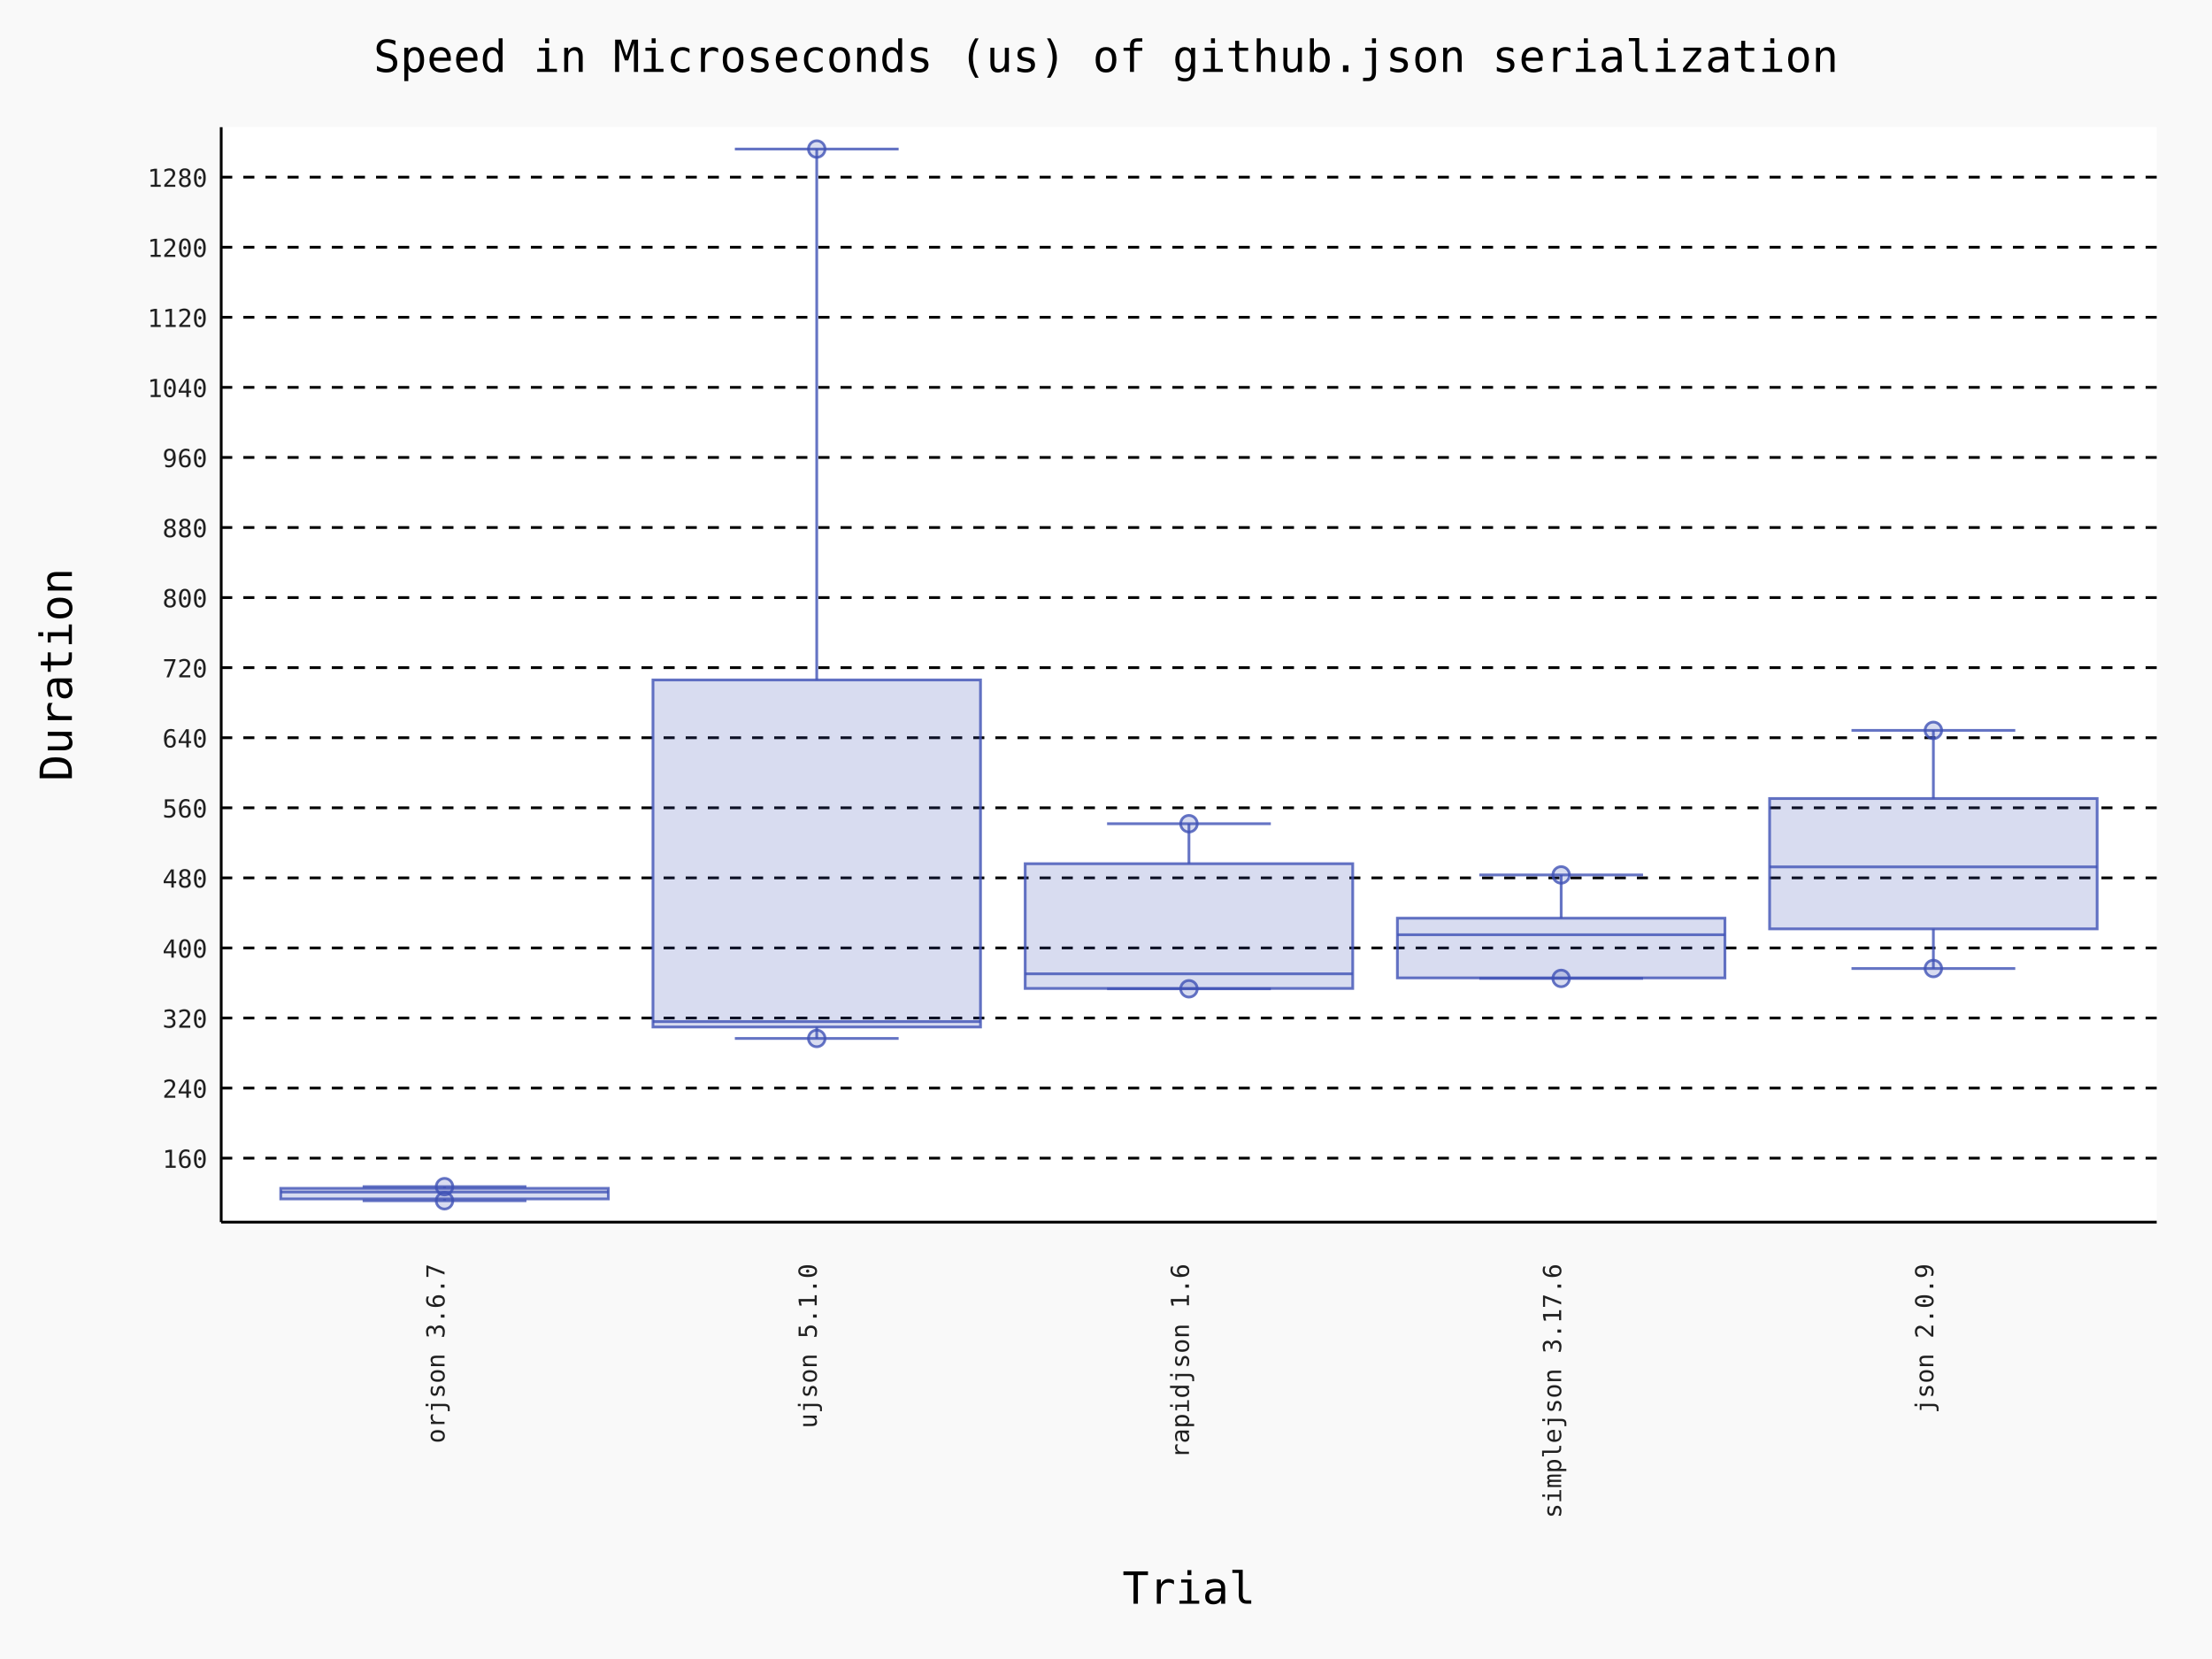
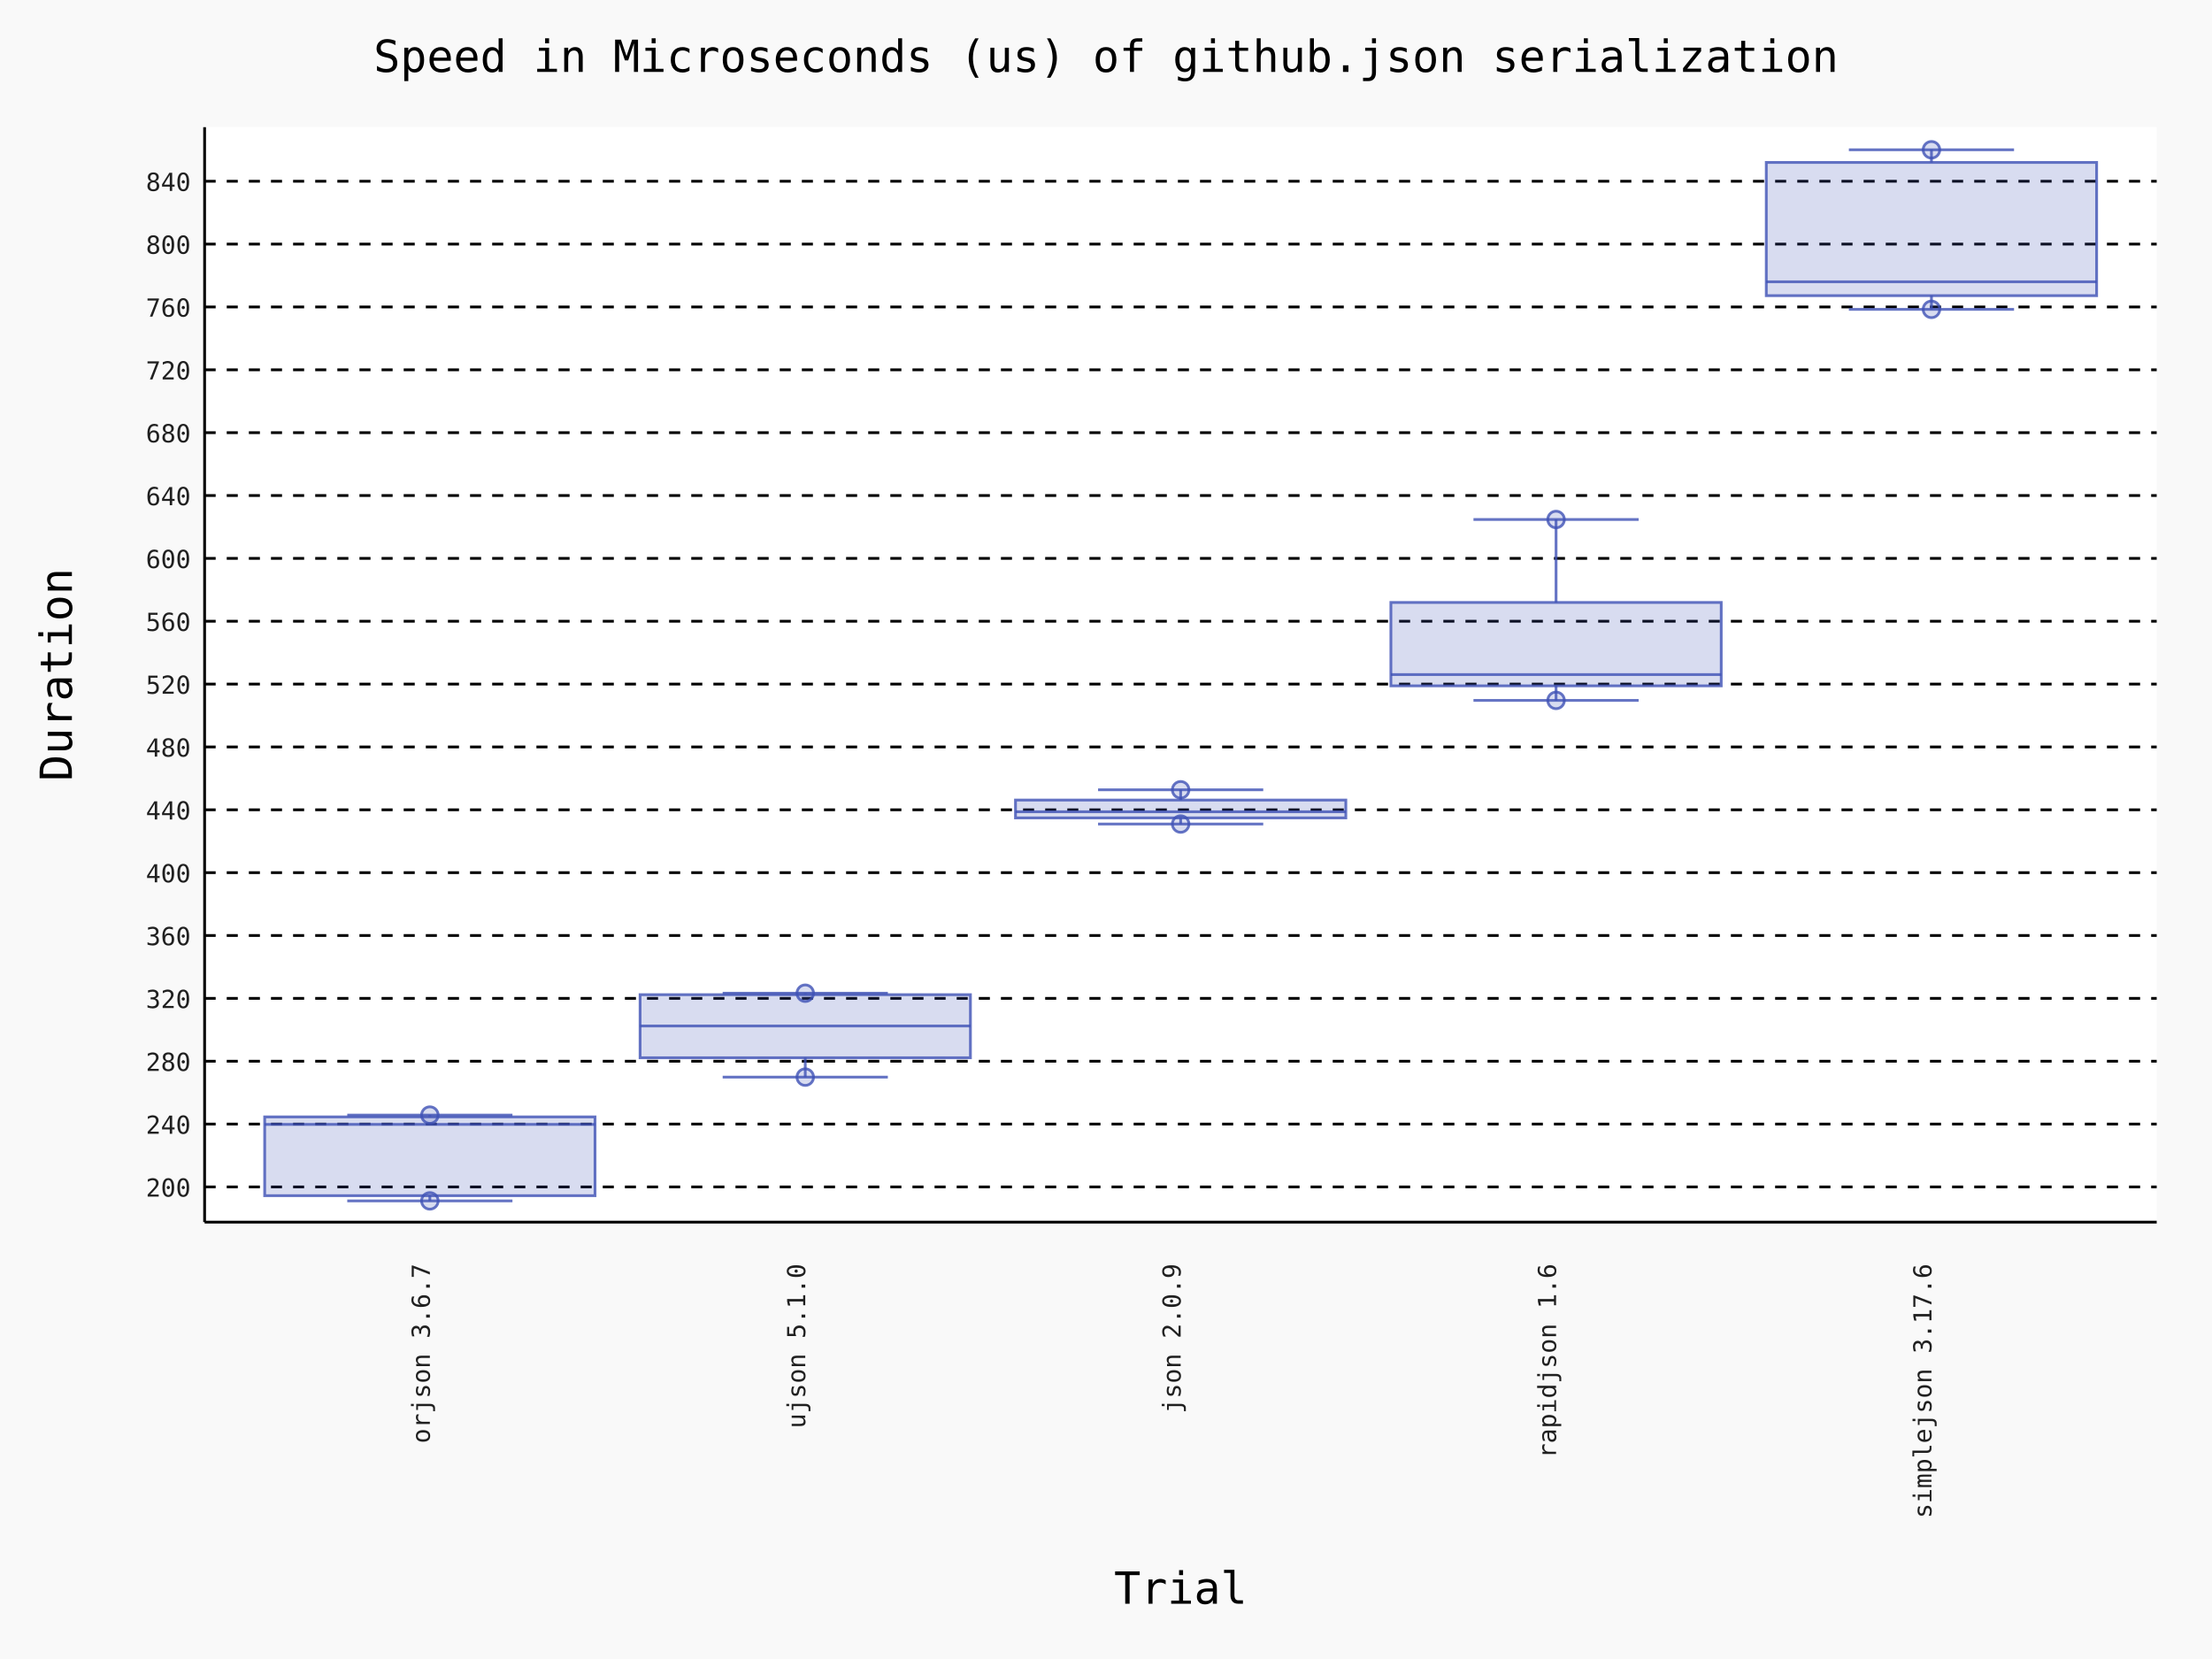
- <svg xmlns="http://www.w3.org/2000/svg" id="chart-86edd973-96f1-4117-92c7-8e18a9a18e61" class="pygal-chart" viewBox="0 0 800 600">
+ <svg xmlns="http://www.w3.org/2000/svg" id="chart-c8f5d80e-dda5-439c-b8ec-8857ddf5d340" class="pygal-chart" viewBox="0 0 800 600">
  <defs>
-     <style type="text/css">#chart-86edd973-96f1-4117-92c7-8e18a9a18e61{-webkit-user-select:none;-webkit-font-smoothing:antialiased;font-family:Consolas,"Deja Vu Sans Mono","Bitstream Vera Sans Mono","Courier New",monospace}#chart-86edd973-96f1-4117-92c7-8e18a9a18e61 .title{font-family:Consolas,"Deja Vu Sans Mono","Bitstream Vera Sans Mono","Courier New",monospace;font-size:16px}#chart-86edd973-96f1-4117-92c7-8e18a9a18e61 .legends .legend text{font-family:Consolas,"Deja Vu Sans Mono","Bitstream Vera Sans Mono","Courier New",monospace;font-size:14px}#chart-86edd973-96f1-4117-92c7-8e18a9a18e61 .axis text{font-family:Consolas,"Deja Vu Sans Mono","Bitstream Vera Sans Mono","Courier New",monospace;font-size:10px}#chart-86edd973-96f1-4117-92c7-8e18a9a18e61 .axis text.major{font-family:Consolas,"Deja Vu Sans Mono","Bitstream Vera Sans Mono","Courier New",monospace;font-size:10px}#chart-86edd973-96f1-4117-92c7-8e18a9a18e61 .text-overlay text.value{font-family:Consolas,"Deja Vu Sans Mono","Bitstream Vera Sans Mono","Courier New",monospace;font-size:16px}#chart-86edd973-96f1-4117-92c7-8e18a9a18e61 .text-overlay text.label{font-family:Consolas,"Deja Vu Sans Mono","Bitstream Vera Sans Mono","Courier New",monospace;font-size:10px}#chart-86edd973-96f1-4117-92c7-8e18a9a18e61 .tooltip{font-family:Consolas,"Deja Vu Sans Mono","Bitstream Vera Sans Mono","Courier New",monospace;font-size:14px}#chart-86edd973-96f1-4117-92c7-8e18a9a18e61 text.no_data{font-family:Consolas,"Deja Vu Sans Mono","Bitstream Vera Sans Mono","Courier New",monospace;font-size:64px}
- #chart-86edd973-96f1-4117-92c7-8e18a9a18e61{background-color:rgba(249,249,249,1)}#chart-86edd973-96f1-4117-92c7-8e18a9a18e61 path,#chart-86edd973-96f1-4117-92c7-8e18a9a18e61 line,#chart-86edd973-96f1-4117-92c7-8e18a9a18e61 rect,#chart-86edd973-96f1-4117-92c7-8e18a9a18e61 circle{-webkit-transition:150ms;-moz-transition:150ms;transition:150ms}#chart-86edd973-96f1-4117-92c7-8e18a9a18e61 .graph &gt; .background{fill:rgba(249,249,249,1)}#chart-86edd973-96f1-4117-92c7-8e18a9a18e61 .plot &gt; .background{fill:rgba(255,255,255,1)}#chart-86edd973-96f1-4117-92c7-8e18a9a18e61 .graph{fill:rgba(0,0,0,.87)}#chart-86edd973-96f1-4117-92c7-8e18a9a18e61 text.no_data{fill:rgba(0,0,0,1)}#chart-86edd973-96f1-4117-92c7-8e18a9a18e61 .title{fill:rgba(0,0,0,1)}#chart-86edd973-96f1-4117-92c7-8e18a9a18e61 .legends .legend text{fill:rgba(0,0,0,.87)}#chart-86edd973-96f1-4117-92c7-8e18a9a18e61 .legends .legend:hover text{fill:rgba(0,0,0,1)}#chart-86edd973-96f1-4117-92c7-8e18a9a18e61 .axis .line{stroke:rgba(0,0,0,1)}#chart-86edd973-96f1-4117-92c7-8e18a9a18e61 .axis .guide.line{stroke:rgba(0,0,0,.54)}#chart-86edd973-96f1-4117-92c7-8e18a9a18e61 .axis .major.line{stroke:rgba(0,0,0,.87)}#chart-86edd973-96f1-4117-92c7-8e18a9a18e61 .axis text.major{fill:rgba(0,0,0,1)}#chart-86edd973-96f1-4117-92c7-8e18a9a18e61 .axis.y .guides:hover .guide.line,#chart-86edd973-96f1-4117-92c7-8e18a9a18e61 .line-graph .axis.x .guides:hover .guide.line,#chart-86edd973-96f1-4117-92c7-8e18a9a18e61 .stackedline-graph .axis.x .guides:hover .guide.line,#chart-86edd973-96f1-4117-92c7-8e18a9a18e61 .xy-graph .axis.x .guides:hover .guide.line{stroke:rgba(0,0,0,1)}#chart-86edd973-96f1-4117-92c7-8e18a9a18e61 .axis .guides:hover text{fill:rgba(0,0,0,1)}#chart-86edd973-96f1-4117-92c7-8e18a9a18e61 .reactive{fill-opacity:.7;stroke-opacity:.8;stroke-width:1}#chart-86edd973-96f1-4117-92c7-8e18a9a18e61 .ci{stroke:rgba(0,0,0,.87)}#chart-86edd973-96f1-4117-92c7-8e18a9a18e61 .reactive.active,#chart-86edd973-96f1-4117-92c7-8e18a9a18e61 .active .reactive{fill-opacity:.8;stroke-opacity:.9;stroke-width:4}#chart-86edd973-96f1-4117-92c7-8e18a9a18e61 .ci .reactive.active{stroke-width:1.5}#chart-86edd973-96f1-4117-92c7-8e18a9a18e61 .series text{fill:rgba(0,0,0,1)}#chart-86edd973-96f1-4117-92c7-8e18a9a18e61 .tooltip rect{fill:rgba(255,255,255,1);stroke:rgba(0,0,0,1);-webkit-transition:opacity 150ms;-moz-transition:opacity 150ms;transition:opacity 150ms}#chart-86edd973-96f1-4117-92c7-8e18a9a18e61 .tooltip .label{fill:rgba(0,0,0,.87)}#chart-86edd973-96f1-4117-92c7-8e18a9a18e61 .tooltip .label{fill:rgba(0,0,0,.87)}#chart-86edd973-96f1-4117-92c7-8e18a9a18e61 .tooltip .legend{font-size:.8em;fill:rgba(0,0,0,.54)}#chart-86edd973-96f1-4117-92c7-8e18a9a18e61 .tooltip .x_label{font-size:.6em;fill:rgba(0,0,0,1)}#chart-86edd973-96f1-4117-92c7-8e18a9a18e61 .tooltip .xlink{font-size:.5em;text-decoration:underline}#chart-86edd973-96f1-4117-92c7-8e18a9a18e61 .tooltip .value{font-size:1.5em}#chart-86edd973-96f1-4117-92c7-8e18a9a18e61 .bound{font-size:.5em}#chart-86edd973-96f1-4117-92c7-8e18a9a18e61 .max-value{font-size:.75em;fill:rgba(0,0,0,.54)}#chart-86edd973-96f1-4117-92c7-8e18a9a18e61 .map-element{fill:rgba(255,255,255,1);stroke:rgba(0,0,0,.54) !important}#chart-86edd973-96f1-4117-92c7-8e18a9a18e61 .map-element .reactive{fill-opacity:inherit;stroke-opacity:inherit}#chart-86edd973-96f1-4117-92c7-8e18a9a18e61 .color-0,#chart-86edd973-96f1-4117-92c7-8e18a9a18e61 .color-0 a:visited{stroke:#3F51B5;fill:#3F51B5}#chart-86edd973-96f1-4117-92c7-8e18a9a18e61 .color-1,#chart-86edd973-96f1-4117-92c7-8e18a9a18e61 .color-1 a:visited{stroke:#3F51B5;fill:#3F51B5}#chart-86edd973-96f1-4117-92c7-8e18a9a18e61 .color-2,#chart-86edd973-96f1-4117-92c7-8e18a9a18e61 .color-2 a:visited{stroke:#3F51B5;fill:#3F51B5}#chart-86edd973-96f1-4117-92c7-8e18a9a18e61 .color-3,#chart-86edd973-96f1-4117-92c7-8e18a9a18e61 .color-3 a:visited{stroke:#3F51B5;fill:#3F51B5}#chart-86edd973-96f1-4117-92c7-8e18a9a18e61 .color-4,#chart-86edd973-96f1-4117-92c7-8e18a9a18e61 .color-4 a:visited{stroke:#3F51B5;fill:#3F51B5}#chart-86edd973-96f1-4117-92c7-8e18a9a18e61 .text-overlay .color-0 text{fill:black}#chart-86edd973-96f1-4117-92c7-8e18a9a18e61 .text-overlay .color-1 text{fill:black}#chart-86edd973-96f1-4117-92c7-8e18a9a18e61 .text-overlay .color-2 text{fill:black}#chart-86edd973-96f1-4117-92c7-8e18a9a18e61 .text-overlay .color-3 text{fill:black}#chart-86edd973-96f1-4117-92c7-8e18a9a18e61 .text-overlay .color-4 text{fill:black}
- #chart-86edd973-96f1-4117-92c7-8e18a9a18e61 text.no_data{text-anchor:middle}#chart-86edd973-96f1-4117-92c7-8e18a9a18e61 .guide.line{fill:none}#chart-86edd973-96f1-4117-92c7-8e18a9a18e61 .centered{text-anchor:middle}#chart-86edd973-96f1-4117-92c7-8e18a9a18e61 .title{text-anchor:middle}#chart-86edd973-96f1-4117-92c7-8e18a9a18e61 .legends .legend text{fill-opacity:1}#chart-86edd973-96f1-4117-92c7-8e18a9a18e61 .axis.x text{text-anchor:middle}#chart-86edd973-96f1-4117-92c7-8e18a9a18e61 .axis.x:not(.web) text[transform]{text-anchor:start}#chart-86edd973-96f1-4117-92c7-8e18a9a18e61 .axis.x:not(.web) text[transform].backwards{text-anchor:end}#chart-86edd973-96f1-4117-92c7-8e18a9a18e61 .axis.y text{text-anchor:end}#chart-86edd973-96f1-4117-92c7-8e18a9a18e61 .axis.y text[transform].backwards{text-anchor:start}#chart-86edd973-96f1-4117-92c7-8e18a9a18e61 .axis.y2 text{text-anchor:start}#chart-86edd973-96f1-4117-92c7-8e18a9a18e61 .axis.y2 text[transform].backwards{text-anchor:end}#chart-86edd973-96f1-4117-92c7-8e18a9a18e61 .axis .guide.line{stroke-dasharray:4,4;stroke:black}#chart-86edd973-96f1-4117-92c7-8e18a9a18e61 .axis .major.guide.line{stroke-dasharray:6,6;stroke:black}#chart-86edd973-96f1-4117-92c7-8e18a9a18e61 .horizontal .axis.y .guide.line,#chart-86edd973-96f1-4117-92c7-8e18a9a18e61 .horizontal .axis.y2 .guide.line,#chart-86edd973-96f1-4117-92c7-8e18a9a18e61 .vertical .axis.x .guide.line{opacity:0}#chart-86edd973-96f1-4117-92c7-8e18a9a18e61 .horizontal .axis.always_show .guide.line,#chart-86edd973-96f1-4117-92c7-8e18a9a18e61 .vertical .axis.always_show .guide.line{opacity:1 !important}#chart-86edd973-96f1-4117-92c7-8e18a9a18e61 .axis.y .guides:hover .guide.line,#chart-86edd973-96f1-4117-92c7-8e18a9a18e61 .axis.y2 .guides:hover .guide.line,#chart-86edd973-96f1-4117-92c7-8e18a9a18e61 .axis.x .guides:hover .guide.line{opacity:1}#chart-86edd973-96f1-4117-92c7-8e18a9a18e61 .axis .guides:hover text{opacity:1}#chart-86edd973-96f1-4117-92c7-8e18a9a18e61 .nofill{fill:none}#chart-86edd973-96f1-4117-92c7-8e18a9a18e61 .subtle-fill{fill-opacity:.2}#chart-86edd973-96f1-4117-92c7-8e18a9a18e61 .dot{stroke-width:1px;fill-opacity:1;stroke-opacity:1}#chart-86edd973-96f1-4117-92c7-8e18a9a18e61 .dot.active{stroke-width:5px}#chart-86edd973-96f1-4117-92c7-8e18a9a18e61 .dot.negative{fill:transparent}#chart-86edd973-96f1-4117-92c7-8e18a9a18e61 text,#chart-86edd973-96f1-4117-92c7-8e18a9a18e61 tspan{stroke:none !important}#chart-86edd973-96f1-4117-92c7-8e18a9a18e61 .series text.active{opacity:1}#chart-86edd973-96f1-4117-92c7-8e18a9a18e61 .tooltip rect{fill-opacity:.95;stroke-width:.5}#chart-86edd973-96f1-4117-92c7-8e18a9a18e61 .tooltip text{fill-opacity:1}#chart-86edd973-96f1-4117-92c7-8e18a9a18e61 .showable{visibility:hidden}#chart-86edd973-96f1-4117-92c7-8e18a9a18e61 .showable.shown{visibility:visible}#chart-86edd973-96f1-4117-92c7-8e18a9a18e61 .gauge-background{fill:rgba(229,229,229,1);stroke:none}#chart-86edd973-96f1-4117-92c7-8e18a9a18e61 .bg-lines{stroke:rgba(249,249,249,1);stroke-width:2px}
+     <style type="text/css">#chart-c8f5d80e-dda5-439c-b8ec-8857ddf5d340{-webkit-user-select:none;-webkit-font-smoothing:antialiased;font-family:Consolas,"Deja Vu Sans Mono","Bitstream Vera Sans Mono","Courier New",monospace}#chart-c8f5d80e-dda5-439c-b8ec-8857ddf5d340 .title{font-family:Consolas,"Deja Vu Sans Mono","Bitstream Vera Sans Mono","Courier New",monospace;font-size:16px}#chart-c8f5d80e-dda5-439c-b8ec-8857ddf5d340 .legends .legend text{font-family:Consolas,"Deja Vu Sans Mono","Bitstream Vera Sans Mono","Courier New",monospace;font-size:14px}#chart-c8f5d80e-dda5-439c-b8ec-8857ddf5d340 .axis text{font-family:Consolas,"Deja Vu Sans Mono","Bitstream Vera Sans Mono","Courier New",monospace;font-size:10px}#chart-c8f5d80e-dda5-439c-b8ec-8857ddf5d340 .axis text.major{font-family:Consolas,"Deja Vu Sans Mono","Bitstream Vera Sans Mono","Courier New",monospace;font-size:10px}#chart-c8f5d80e-dda5-439c-b8ec-8857ddf5d340 .text-overlay text.value{font-family:Consolas,"Deja Vu Sans Mono","Bitstream Vera Sans Mono","Courier New",monospace;font-size:16px}#chart-c8f5d80e-dda5-439c-b8ec-8857ddf5d340 .text-overlay text.label{font-family:Consolas,"Deja Vu Sans Mono","Bitstream Vera Sans Mono","Courier New",monospace;font-size:10px}#chart-c8f5d80e-dda5-439c-b8ec-8857ddf5d340 .tooltip{font-family:Consolas,"Deja Vu Sans Mono","Bitstream Vera Sans Mono","Courier New",monospace;font-size:14px}#chart-c8f5d80e-dda5-439c-b8ec-8857ddf5d340 text.no_data{font-family:Consolas,"Deja Vu Sans Mono","Bitstream Vera Sans Mono","Courier New",monospace;font-size:64px}
+ #chart-c8f5d80e-dda5-439c-b8ec-8857ddf5d340{background-color:rgba(249,249,249,1)}#chart-c8f5d80e-dda5-439c-b8ec-8857ddf5d340 path,#chart-c8f5d80e-dda5-439c-b8ec-8857ddf5d340 line,#chart-c8f5d80e-dda5-439c-b8ec-8857ddf5d340 rect,#chart-c8f5d80e-dda5-439c-b8ec-8857ddf5d340 circle{-webkit-transition:150ms;-moz-transition:150ms;transition:150ms}#chart-c8f5d80e-dda5-439c-b8ec-8857ddf5d340 .graph &gt; .background{fill:rgba(249,249,249,1)}#chart-c8f5d80e-dda5-439c-b8ec-8857ddf5d340 .plot &gt; .background{fill:rgba(255,255,255,1)}#chart-c8f5d80e-dda5-439c-b8ec-8857ddf5d340 .graph{fill:rgba(0,0,0,.87)}#chart-c8f5d80e-dda5-439c-b8ec-8857ddf5d340 text.no_data{fill:rgba(0,0,0,1)}#chart-c8f5d80e-dda5-439c-b8ec-8857ddf5d340 .title{fill:rgba(0,0,0,1)}#chart-c8f5d80e-dda5-439c-b8ec-8857ddf5d340 .legends .legend text{fill:rgba(0,0,0,.87)}#chart-c8f5d80e-dda5-439c-b8ec-8857ddf5d340 .legends .legend:hover text{fill:rgba(0,0,0,1)}#chart-c8f5d80e-dda5-439c-b8ec-8857ddf5d340 .axis .line{stroke:rgba(0,0,0,1)}#chart-c8f5d80e-dda5-439c-b8ec-8857ddf5d340 .axis .guide.line{stroke:rgba(0,0,0,.54)}#chart-c8f5d80e-dda5-439c-b8ec-8857ddf5d340 .axis .major.line{stroke:rgba(0,0,0,.87)}#chart-c8f5d80e-dda5-439c-b8ec-8857ddf5d340 .axis text.major{fill:rgba(0,0,0,1)}#chart-c8f5d80e-dda5-439c-b8ec-8857ddf5d340 .axis.y .guides:hover .guide.line,#chart-c8f5d80e-dda5-439c-b8ec-8857ddf5d340 .line-graph .axis.x .guides:hover .guide.line,#chart-c8f5d80e-dda5-439c-b8ec-8857ddf5d340 .stackedline-graph .axis.x .guides:hover .guide.line,#chart-c8f5d80e-dda5-439c-b8ec-8857ddf5d340 .xy-graph .axis.x .guides:hover .guide.line{stroke:rgba(0,0,0,1)}#chart-c8f5d80e-dda5-439c-b8ec-8857ddf5d340 .axis .guides:hover text{fill:rgba(0,0,0,1)}#chart-c8f5d80e-dda5-439c-b8ec-8857ddf5d340 .reactive{fill-opacity:.7;stroke-opacity:.8;stroke-width:1}#chart-c8f5d80e-dda5-439c-b8ec-8857ddf5d340 .ci{stroke:rgba(0,0,0,.87)}#chart-c8f5d80e-dda5-439c-b8ec-8857ddf5d340 .reactive.active,#chart-c8f5d80e-dda5-439c-b8ec-8857ddf5d340 .active .reactive{fill-opacity:.8;stroke-opacity:.9;stroke-width:4}#chart-c8f5d80e-dda5-439c-b8ec-8857ddf5d340 .ci .reactive.active{stroke-width:1.5}#chart-c8f5d80e-dda5-439c-b8ec-8857ddf5d340 .series text{fill:rgba(0,0,0,1)}#chart-c8f5d80e-dda5-439c-b8ec-8857ddf5d340 .tooltip rect{fill:rgba(255,255,255,1);stroke:rgba(0,0,0,1);-webkit-transition:opacity 150ms;-moz-transition:opacity 150ms;transition:opacity 150ms}#chart-c8f5d80e-dda5-439c-b8ec-8857ddf5d340 .tooltip .label{fill:rgba(0,0,0,.87)}#chart-c8f5d80e-dda5-439c-b8ec-8857ddf5d340 .tooltip .label{fill:rgba(0,0,0,.87)}#chart-c8f5d80e-dda5-439c-b8ec-8857ddf5d340 .tooltip .legend{font-size:.8em;fill:rgba(0,0,0,.54)}#chart-c8f5d80e-dda5-439c-b8ec-8857ddf5d340 .tooltip .x_label{font-size:.6em;fill:rgba(0,0,0,1)}#chart-c8f5d80e-dda5-439c-b8ec-8857ddf5d340 .tooltip .xlink{font-size:.5em;text-decoration:underline}#chart-c8f5d80e-dda5-439c-b8ec-8857ddf5d340 .tooltip .value{font-size:1.5em}#chart-c8f5d80e-dda5-439c-b8ec-8857ddf5d340 .bound{font-size:.5em}#chart-c8f5d80e-dda5-439c-b8ec-8857ddf5d340 .max-value{font-size:.75em;fill:rgba(0,0,0,.54)}#chart-c8f5d80e-dda5-439c-b8ec-8857ddf5d340 .map-element{fill:rgba(255,255,255,1);stroke:rgba(0,0,0,.54) !important}#chart-c8f5d80e-dda5-439c-b8ec-8857ddf5d340 .map-element .reactive{fill-opacity:inherit;stroke-opacity:inherit}#chart-c8f5d80e-dda5-439c-b8ec-8857ddf5d340 .color-0,#chart-c8f5d80e-dda5-439c-b8ec-8857ddf5d340 .color-0 a:visited{stroke:#3F51B5;fill:#3F51B5}#chart-c8f5d80e-dda5-439c-b8ec-8857ddf5d340 .color-1,#chart-c8f5d80e-dda5-439c-b8ec-8857ddf5d340 .color-1 a:visited{stroke:#3F51B5;fill:#3F51B5}#chart-c8f5d80e-dda5-439c-b8ec-8857ddf5d340 .color-2,#chart-c8f5d80e-dda5-439c-b8ec-8857ddf5d340 .color-2 a:visited{stroke:#3F51B5;fill:#3F51B5}#chart-c8f5d80e-dda5-439c-b8ec-8857ddf5d340 .color-3,#chart-c8f5d80e-dda5-439c-b8ec-8857ddf5d340 .color-3 a:visited{stroke:#3F51B5;fill:#3F51B5}#chart-c8f5d80e-dda5-439c-b8ec-8857ddf5d340 .color-4,#chart-c8f5d80e-dda5-439c-b8ec-8857ddf5d340 .color-4 a:visited{stroke:#3F51B5;fill:#3F51B5}#chart-c8f5d80e-dda5-439c-b8ec-8857ddf5d340 .text-overlay .color-0 text{fill:black}#chart-c8f5d80e-dda5-439c-b8ec-8857ddf5d340 .text-overlay .color-1 text{fill:black}#chart-c8f5d80e-dda5-439c-b8ec-8857ddf5d340 .text-overlay .color-2 text{fill:black}#chart-c8f5d80e-dda5-439c-b8ec-8857ddf5d340 .text-overlay .color-3 text{fill:black}#chart-c8f5d80e-dda5-439c-b8ec-8857ddf5d340 .text-overlay .color-4 text{fill:black}
+ #chart-c8f5d80e-dda5-439c-b8ec-8857ddf5d340 text.no_data{text-anchor:middle}#chart-c8f5d80e-dda5-439c-b8ec-8857ddf5d340 .guide.line{fill:none}#chart-c8f5d80e-dda5-439c-b8ec-8857ddf5d340 .centered{text-anchor:middle}#chart-c8f5d80e-dda5-439c-b8ec-8857ddf5d340 .title{text-anchor:middle}#chart-c8f5d80e-dda5-439c-b8ec-8857ddf5d340 .legends .legend text{fill-opacity:1}#chart-c8f5d80e-dda5-439c-b8ec-8857ddf5d340 .axis.x text{text-anchor:middle}#chart-c8f5d80e-dda5-439c-b8ec-8857ddf5d340 .axis.x:not(.web) text[transform]{text-anchor:start}#chart-c8f5d80e-dda5-439c-b8ec-8857ddf5d340 .axis.x:not(.web) text[transform].backwards{text-anchor:end}#chart-c8f5d80e-dda5-439c-b8ec-8857ddf5d340 .axis.y text{text-anchor:end}#chart-c8f5d80e-dda5-439c-b8ec-8857ddf5d340 .axis.y text[transform].backwards{text-anchor:start}#chart-c8f5d80e-dda5-439c-b8ec-8857ddf5d340 .axis.y2 text{text-anchor:start}#chart-c8f5d80e-dda5-439c-b8ec-8857ddf5d340 .axis.y2 text[transform].backwards{text-anchor:end}#chart-c8f5d80e-dda5-439c-b8ec-8857ddf5d340 .axis .guide.line{stroke-dasharray:4,4;stroke:black}#chart-c8f5d80e-dda5-439c-b8ec-8857ddf5d340 .axis .major.guide.line{stroke-dasharray:6,6;stroke:black}#chart-c8f5d80e-dda5-439c-b8ec-8857ddf5d340 .horizontal .axis.y .guide.line,#chart-c8f5d80e-dda5-439c-b8ec-8857ddf5d340 .horizontal .axis.y2 .guide.line,#chart-c8f5d80e-dda5-439c-b8ec-8857ddf5d340 .vertical .axis.x .guide.line{opacity:0}#chart-c8f5d80e-dda5-439c-b8ec-8857ddf5d340 .horizontal .axis.always_show .guide.line,#chart-c8f5d80e-dda5-439c-b8ec-8857ddf5d340 .vertical .axis.always_show .guide.line{opacity:1 !important}#chart-c8f5d80e-dda5-439c-b8ec-8857ddf5d340 .axis.y .guides:hover .guide.line,#chart-c8f5d80e-dda5-439c-b8ec-8857ddf5d340 .axis.y2 .guides:hover .guide.line,#chart-c8f5d80e-dda5-439c-b8ec-8857ddf5d340 .axis.x .guides:hover .guide.line{opacity:1}#chart-c8f5d80e-dda5-439c-b8ec-8857ddf5d340 .axis .guides:hover text{opacity:1}#chart-c8f5d80e-dda5-439c-b8ec-8857ddf5d340 .nofill{fill:none}#chart-c8f5d80e-dda5-439c-b8ec-8857ddf5d340 .subtle-fill{fill-opacity:.2}#chart-c8f5d80e-dda5-439c-b8ec-8857ddf5d340 .dot{stroke-width:1px;fill-opacity:1;stroke-opacity:1}#chart-c8f5d80e-dda5-439c-b8ec-8857ddf5d340 .dot.active{stroke-width:5px}#chart-c8f5d80e-dda5-439c-b8ec-8857ddf5d340 .dot.negative{fill:transparent}#chart-c8f5d80e-dda5-439c-b8ec-8857ddf5d340 text,#chart-c8f5d80e-dda5-439c-b8ec-8857ddf5d340 tspan{stroke:none !important}#chart-c8f5d80e-dda5-439c-b8ec-8857ddf5d340 .series text.active{opacity:1}#chart-c8f5d80e-dda5-439c-b8ec-8857ddf5d340 .tooltip rect{fill-opacity:.95;stroke-width:.5}#chart-c8f5d80e-dda5-439c-b8ec-8857ddf5d340 .tooltip text{fill-opacity:1}#chart-c8f5d80e-dda5-439c-b8ec-8857ddf5d340 .showable{visibility:hidden}#chart-c8f5d80e-dda5-439c-b8ec-8857ddf5d340 .showable.shown{visibility:visible}#chart-c8f5d80e-dda5-439c-b8ec-8857ddf5d340 .gauge-background{fill:rgba(229,229,229,1);stroke:none}#chart-c8f5d80e-dda5-439c-b8ec-8857ddf5d340 .bg-lines{stroke:rgba(249,249,249,1);stroke-width:2px}
.tooltip .value{font-size:1em !important}.axis text{font-size:9px !important}</style>
  </defs>
  <g class="graph custombox-graph vertical">
    <rect x="0" y="0" width="800" height="600" class="background" />
-     <g transform="translate(80, 46)" class="plot">
-       <rect x="0" y="0" width="700.0" height="396.0" class="background" />
+     <g transform="translate(74, 46)" class="plot">
+       <rect x="0" y="0" width="706.0" height="396.0" class="background" />
      <g class="axis y always_show">
-         <path d="M0 396 h700" class="line" />
-         <g class="guides">
-           <path d="M0 372.862 h700" class="guide line" />
-           <text x="-5" y="376.362" class="">160</text>
-         </g>
-         <g class="guides">
-           <path d="M0 347.52 h700" class="guide line" />
-           <text x="-5" y="351.02" class="">240</text>
-         </g>
-         <g class="guides">
-           <path d="M0 322.178 h700" class="guide line" />
-           <text x="-5" y="325.678" class="">320</text>
-         </g>
-         <g class="guides">
-           <path d="M0 296.835 h700" class="guide line" />
-           <text x="-5" y="300.335" class="">400</text>
-         </g>
-         <g class="guides">
-           <path d="M0 271.493 h700" class="guide line" />
-           <text x="-5" y="274.993" class="">480</text>
-         </g>
-         <g class="guides">
-           <path d="M0 246.151 h700" class="guide line" />
-           <text x="-5" y="249.651" class="">560</text>
-         </g>
-         <g class="guides">
-           <path d="M0 220.808 h700" class="guide line" />
-           <text x="-5" y="224.308" class="">640</text>
-         </g>
-         <g class="guides">
-           <path d="M0 195.466 h700" class="guide line" />
-           <text x="-5" y="198.966" class="">720</text>
-         </g>
-         <g class="guides">
-           <path d="M0 170.123 h700" class="guide line" />
-           <text x="-5" y="173.623" class="">800</text>
-         </g>
-         <g class="guides">
-           <path d="M0 144.781 h700" class="guide line" />
-           <text x="-5" y="148.281" class="">880</text>
-         </g>
-         <g class="guides">
-           <path d="M0 119.439 h700" class="guide line" />
-           <text x="-5" y="122.939" class="">960</text>
-         </g>
-         <g class="guides">
-           <path d="M0 94.096 h700" class="guide line" />
-           <text x="-5" y="97.596" class="">1040</text>
-         </g>
-         <g class="guides">
-           <path d="M0 68.754 h700" class="guide line" />
-           <text x="-5" y="72.254" class="">1120</text>
-         </g>
-         <g class="guides">
-           <path d="M0 43.411 h700" class="guide line" />
-           <text x="-5" y="46.911" class="">1200</text>
-         </g>
-         <g class="guides">
-           <path d="M0 18.069 h700" class="guide line" />
-           <text x="-5" y="21.569" class="">1280</text>
+         <path d="M0 396 h706" class="line" />
+         <g class="guides">
+           <path d="M0 383.27 h706" class="guide line" />
+           <text x="-5" y="386.77" class="">200</text>
+         </g>
+         <g class="guides">
+           <path d="M0 360.537 h706" class="guide line" />
+           <text x="-5" y="364.037" class="">240</text>
+         </g>
+         <g class="guides">
+           <path d="M0 337.805 h706" class="guide line" />
+           <text x="-5" y="341.305" class="">280</text>
+         </g>
+         <g class="guides">
+           <path d="M0 315.072 h706" class="guide line" />
+           <text x="-5" y="318.572" class="">320</text>
+         </g>
+         <g class="guides">
+           <path d="M0 292.34 h706" class="guide line" />
+           <text x="-5" y="295.84" class="">360</text>
+         </g>
+         <g class="guides">
+           <path d="M0 269.607 h706" class="guide line" />
+           <text x="-5" y="273.107" class="">400</text>
+         </g>
+         <g class="guides">
+           <path d="M0 246.875 h706" class="guide line" />
+           <text x="-5" y="250.375" class="">440</text>
+         </g>
+         <g class="guides">
+           <path d="M0 224.142 h706" class="guide line" />
+           <text x="-5" y="227.642" class="">480</text>
+         </g>
+         <g class="guides">
+           <path d="M0 201.41 h706" class="guide line" />
+           <text x="-5" y="204.91" class="">520</text>
+         </g>
+         <g class="guides">
+           <path d="M0 178.677 h706" class="guide line" />
+           <text x="-5" y="182.177" class="">560</text>
+         </g>
+         <g class="guides">
+           <path d="M0 155.945 h706" class="guide line" />
+           <text x="-5" y="159.445" class="">600</text>
+         </g>
+         <g class="guides">
+           <path d="M0 133.212 h706" class="guide line" />
+           <text x="-5" y="136.712" class="">640</text>
+         </g>
+         <g class="guides">
+           <path d="M0 110.48 h706" class="guide line" />
+           <text x="-5" y="113.98" class="">680</text>
+         </g>
+         <g class="guides">
+           <path d="M0 87.747 h706" class="guide line" />
+           <text x="-5" y="91.247" class="">720</text>
+         </g>
+         <g class="guides">
+           <path d="M0 65.015 h706" class="guide line" />
+           <text x="-5" y="68.515" class="">760</text>
+         </g>
+         <g class="guides">
+           <path d="M0 42.282 h706" class="guide line" />
+           <text x="-5" y="45.782" class="">800</text>
+         </g>
+         <g class="guides">
+           <path d="M0 19.55 h706" class="guide line" />
+           <text x="-5" y="23.05" class="">840</text>
        </g>
      </g>
      <g class="axis x">
        <path d="M0 0 v396" class="line" />
        <g class="guides">
-           <path d="M80.769 0 v396" class="guide line" />
-           <text x="80.769" y="411.0" class="backwards" transform="rotate(270 80.76923 411)">orjson 3.6.7</text>
-         </g>
-         <g class="guides">
-           <path d="M215.385 0 v396" class="guide line" />
-           <text x="215.385" y="411.0" class="backwards" transform="rotate(270 215.3846 411)">ujson 5.1.0</text>
-         </g>
-         <g class="guides">
-           <path d="M350 0 v396" class="guide line" />
-           <text x="350.0" y="411.0" class="backwards" transform="rotate(270 350 411)">rapidjson 1.6</text>
-         </g>
-         <g class="guides">
-           <path d="M484.615 0 v396" class="guide line" />
-           <text x="484.615" y="411.0" class="backwards" transform="rotate(270 484.6154 411)">simplejson 3.17.6</text>
-         </g>
-         <g class="guides">
-           <path d="M619.231 0 v396" class="guide line" />
-           <text x="619.231" y="411.0" class="backwards" transform="rotate(270 619.2308 411)">json 2.0.9</text>
+           <path d="M81.462 0 v396" class="guide line" />
+           <text x="81.462" y="411.0" class="backwards" transform="rotate(270 81.46154 411)">orjson 3.6.7</text>
+         </g>
+         <g class="guides">
+           <path d="M217.231 0 v396" class="guide line" />
+           <text x="217.231" y="411.0" class="backwards" transform="rotate(270 217.2308 411)">ujson 5.1.0</text>
+         </g>
+         <g class="guides">
+           <path d="M353 0 v396" class="guide line" />
+           <text x="353.0" y="411.0" class="backwards" transform="rotate(270 353 411)">json 2.0.9</text>
+         </g>
+         <g class="guides">
+           <path d="M488.769 0 v396" class="guide line" />
+           <text x="488.769" y="411.0" class="backwards" transform="rotate(270 488.7692 411)">rapidjson 1.6</text>
+         </g>
+         <g class="guides">
+           <path d="M624.538 0 v396" class="guide line" />
+           <text x="624.538" y="411.0" class="backwards" transform="rotate(270 624.5385 411)">simplejson 3.17.6</text>
        </g>
      </g>
      <g class="series serie-0 color-0">
        <g class="boxes">
          <g class="box">
-             <path stroke-width="3" d="M51.154 388.263 L110.385 388.263" class="reactive tooltip-trigger" />
-             <path stroke-width="3" d="M21.538 385.105 L140 385.105" class="reactive tooltip-trigger" />
-             <path stroke-width="3" d="M51.154 383.174 L110.385 383.174" class="reactive tooltip-trigger" />
-             <path stroke-width="2" d="M80.769 388.263 L80.769 387.603" class="reactive tooltip-trigger" />
-             <path stroke-width="2" d="M80.769 383.174 L80.769 383.781" class="reactive tooltip-trigger" />
-             <rect x="21.538" y="383.781" height="3.822" width="118.462" class="subtle-fill reactive tooltip-trigger" />
-             <circle cx="80.769" cy="388.263" r="3" class="subtle-fill reactive tooltip-trigger" />
-             <circle cx="80.769" cy="383.174" r="3" class="subtle-fill reactive tooltip-trigger" />
+             <path stroke-width="3" d="M51.592 388.318 L111.331 388.318" class="reactive tooltip-trigger" />
+             <path stroke-width="3" d="M21.723 360.654 L141.2 360.654" class="reactive tooltip-trigger" />
+             <path stroke-width="3" d="M51.592 357.284 L111.331 357.284" class="reactive tooltip-trigger" />
+             <path stroke-width="2" d="M81.462 388.318 L81.462 386.437" class="reactive tooltip-trigger" />
+             <path stroke-width="2" d="M81.462 357.284 L81.462 357.937" class="reactive tooltip-trigger" />
+             <rect x="21.723" y="357.937" height="28.5" width="119.477" class="subtle-fill reactive tooltip-trigger" />
+             <circle cx="81.462" cy="388.318" r="3" class="subtle-fill reactive tooltip-trigger" />
+             <circle cx="81.462" cy="357.284" r="3" class="subtle-fill reactive tooltip-trigger" />
          </g>
        </g>
      </g>
      <g class="series serie-1 color-1">
        <g class="boxes">
          <g class="box">
-             <path stroke-width="3" d="M185.769 329.568 L245 329.568" class="reactive tooltip-trigger" />
-             <path stroke-width="3" d="M156.154 323.476 L274.615 323.476" class="reactive tooltip-trigger" />
-             <path stroke-width="3" d="M185.769 7.905 L245 7.905" class="reactive tooltip-trigger" />
-             <path stroke-width="2" d="M215.385 329.568 L215.385 325.428" class="reactive tooltip-trigger" />
-             <path stroke-width="2" d="M215.385 7.905 L215.385 199.913" class="reactive tooltip-trigger" />
-             <rect x="156.154" y="199.913" height="125.515" width="118.462" class="subtle-fill reactive tooltip-trigger" />
-             <circle cx="215.385" cy="329.568" r="3" class="subtle-fill reactive tooltip-trigger" />
-             <circle cx="215.385" cy="7.905" r="3" class="subtle-fill reactive tooltip-trigger" />
+             <path stroke-width="3" d="M187.362 343.553 L247.1 343.553" class="reactive tooltip-trigger" />
+             <path stroke-width="3" d="M157.492 325.057 L276.969 325.057" class="reactive tooltip-trigger" />
+             <path stroke-width="3" d="M187.362 313.208 L247.1 313.208" class="reactive tooltip-trigger" />
+             <path stroke-width="2" d="M217.231 343.553 L217.231 336.56" class="reactive tooltip-trigger" />
+             <path stroke-width="2" d="M217.231 313.208 L217.231 313.734" class="reactive tooltip-trigger" />
+             <rect x="157.492" y="313.734" height="22.826" width="119.477" class="subtle-fill reactive tooltip-trigger" />
+             <circle cx="217.231" cy="343.553" r="3" class="subtle-fill reactive tooltip-trigger" />
+             <circle cx="217.231" cy="313.208" r="3" class="subtle-fill reactive tooltip-trigger" />
          </g>
        </g>
      </g>
      <g class="series serie-2 color-2">
        <g class="boxes">
          <g class="box">
-             <path stroke-width="3" d="M320.385 311.609 L379.615 311.609" class="reactive tooltip-trigger" />
-             <path stroke-width="3" d="M290.769 306.196 L409.231 306.196" class="reactive tooltip-trigger" />
-             <path stroke-width="3" d="M320.385 251.908 L379.615 251.908" class="reactive tooltip-trigger" />
-             <path stroke-width="2" d="M350 311.609 L350 311.483" class="reactive tooltip-trigger" />
-             <path stroke-width="2" d="M350 251.908 L350 266.372" class="reactive tooltip-trigger" />
-             <rect x="290.769" y="266.372" height="45.111" width="118.462" class="subtle-fill reactive tooltip-trigger" />
-             <circle cx="350.0" cy="311.609" r="3" class="subtle-fill reactive tooltip-trigger" />
-             <circle cx="350.0" cy="251.908" r="3" class="subtle-fill reactive tooltip-trigger" />
+             <path stroke-width="3" d="M323.131 252.02 L382.869 252.02" class="reactive tooltip-trigger" />
+             <path stroke-width="3" d="M293.262 247.583 L412.738 247.583" class="reactive tooltip-trigger" />
+             <path stroke-width="3" d="M323.131 239.642 L382.869 239.642" class="reactive tooltip-trigger" />
+             <path stroke-width="2" d="M353 252.02 L353 249.81" class="reactive tooltip-trigger" />
+             <path stroke-width="2" d="M353 239.642 L353 243.35" class="reactive tooltip-trigger" />
+             <rect x="293.262" y="243.35" height="6.46" width="119.477" class="subtle-fill reactive tooltip-trigger" />
+             <circle cx="353.0" cy="252.02" r="3" class="subtle-fill reactive tooltip-trigger" />
+             <circle cx="353.0" cy="239.642" r="3" class="subtle-fill reactive tooltip-trigger" />
          </g>
        </g>
      </g>
      <g class="series serie-3 color-3">
        <g class="boxes">
          <g class="box">
-             <path stroke-width="3" d="M455 307.853 L514.231 307.853" class="reactive tooltip-trigger" />
-             <path stroke-width="3" d="M425.385 292.066 L543.846 292.066" class="reactive tooltip-trigger" />
-             <path stroke-width="3" d="M455 270.432 L514.231 270.432" class="reactive tooltip-trigger" />
-             <path stroke-width="2" d="M484.615 307.853 L484.615 307.672" class="reactive tooltip-trigger" />
-             <path stroke-width="2" d="M484.615 270.432 L484.615 286.076" class="reactive tooltip-trigger" />
-             <rect x="425.385" y="286.076" height="21.596" width="118.462" class="subtle-fill reactive tooltip-trigger" />
-             <circle cx="484.615" cy="307.853" r="3" class="subtle-fill reactive tooltip-trigger" />
-             <circle cx="484.615" cy="270.432" r="3" class="subtle-fill reactive tooltip-trigger" />
+             <path stroke-width="3" d="M458.9 207.308 L518.638 207.308" class="reactive tooltip-trigger" />
+             <path stroke-width="3" d="M429.031 197.971 L548.508 197.971" class="reactive tooltip-trigger" />
+             <path stroke-width="3" d="M458.9 141.881 L518.638 141.881" class="reactive tooltip-trigger" />
+             <path stroke-width="2" d="M488.769 207.308 L488.769 202.049" class="reactive tooltip-trigger" />
+             <path stroke-width="2" d="M488.769 141.881 L488.769 171.884" class="reactive tooltip-trigger" />
+             <rect x="429.031" y="171.884" height="30.165" width="119.477" class="subtle-fill reactive tooltip-trigger" />
+             <circle cx="488.769" cy="207.308" r="3" class="subtle-fill reactive tooltip-trigger" />
+             <circle cx="488.769" cy="141.881" r="3" class="subtle-fill reactive tooltip-trigger" />
          </g>
        </g>
      </g>
      <g class="series serie-4 color-4">
        <g class="boxes">
          <g class="box">
-             <path stroke-width="3" d="M589.615 304.277 L648.846 304.277" class="reactive tooltip-trigger" />
-             <path stroke-width="3" d="M560 267.521 L678.462 267.521" class="reactive tooltip-trigger" />
-             <path stroke-width="3" d="M589.615 218.15 L648.846 218.15" class="reactive tooltip-trigger" />
-             <path stroke-width="2" d="M619.231 304.277 L619.231 289.939" class="reactive tooltip-trigger" />
-             <path stroke-width="2" d="M619.231 218.15 L619.231 242.794" class="reactive tooltip-trigger" />
-             <rect x="560.0" y="242.794" height="47.145" width="118.462" class="subtle-fill reactive tooltip-trigger" />
-             <circle cx="619.231" cy="304.277" r="3" class="subtle-fill reactive tooltip-trigger" />
-             <circle cx="619.231" cy="218.15" r="3" class="subtle-fill reactive tooltip-trigger" />
+             <path stroke-width="3" d="M594.669 65.882 L654.408 65.882" class="reactive tooltip-trigger" />
+             <path stroke-width="3" d="M564.8 55.916 L684.277 55.916" class="reactive tooltip-trigger" />
+             <path stroke-width="3" d="M594.669 8.172 L654.408 8.172" class="reactive tooltip-trigger" />
+             <path stroke-width="2" d="M624.538 65.882 L624.538 60.93" class="reactive tooltip-trigger" />
+             <path stroke-width="2" d="M624.538 8.172 L624.538 12.742" class="reactive tooltip-trigger" />
+             <rect x="564.8" y="12.742" height="48.189" width="119.477" class="subtle-fill reactive tooltip-trigger" />
+             <circle cx="624.538" cy="65.882" r="3" class="subtle-fill reactive tooltip-trigger" />
+             <circle cx="624.538" cy="8.172" r="3" class="subtle-fill reactive tooltip-trigger" />
          </g>
        </g>
      </g>
    </g>
    <g class="titles">
      <text x="400.0" y="26" class="title plot_title">Speed in Microseconds (us) of github.json serialization</text>
-       <text x="430.0" y="580.0" class="title">Trial</text>
+       <text x="427.0" y="580.0" class="title">Trial</text>
      <text x="0" y="270.0" class="title" transform="rotate(-90 0 244)">Duration</text>
    </g>
-     <g transform="translate(80, 46)" class="plot overlay">
+     <g transform="translate(74, 46)" class="plot overlay">
      <g class="series serie-0 color-0" />
      <g class="series serie-1 color-1" />
      <g class="series serie-2 color-2" />
      <g class="series serie-3 color-3" />
      <g class="series serie-4 color-4" />
    </g>
-     <g transform="translate(80, 46)" class="plot text-overlay">
+     <g transform="translate(74, 46)" class="plot text-overlay">
      <g class="series serie-0 color-0" />
      <g class="series serie-1 color-1" />
      <g class="series serie-2 color-2" />
      <g class="series serie-3 color-3" />
      <g class="series serie-4 color-4" />
    </g>
-     <g transform="translate(80, 46)" class="plot tooltip-overlay">
+     <g transform="translate(74, 46)" class="plot tooltip-overlay">
      <g transform="translate(0 0)" style="opacity: 0" class="tooltip">
        <rect rx="0" ry="0" width="0" height="0" class="tooltip-box" />
        <g class="text" />
      </g>
    </g>
  </g>
</svg>
